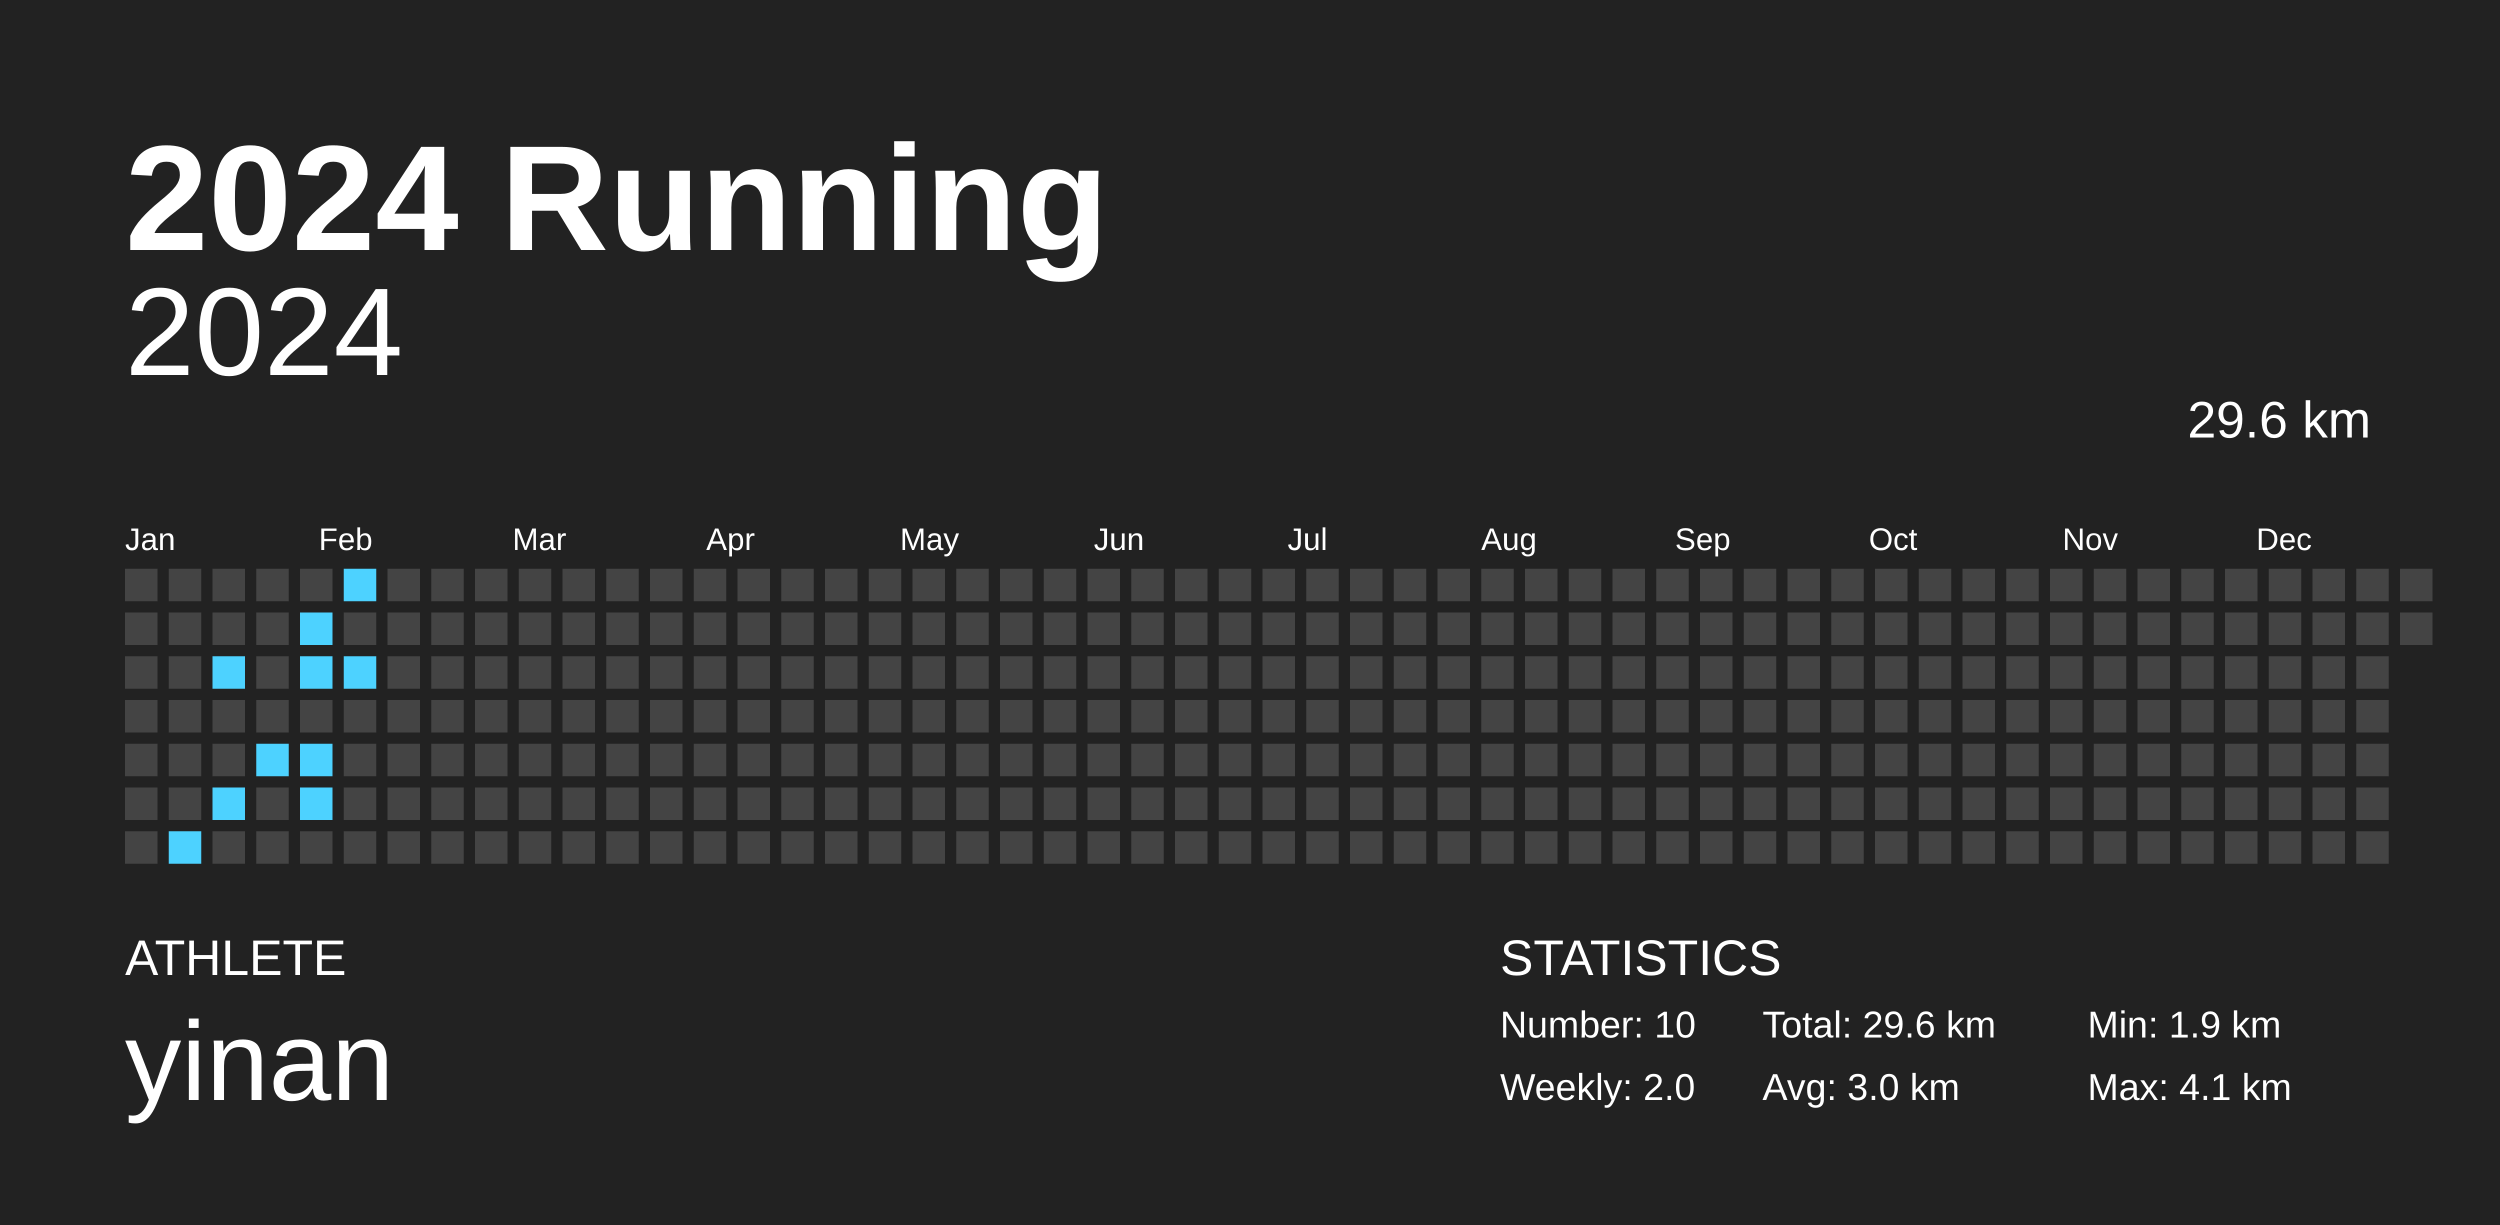
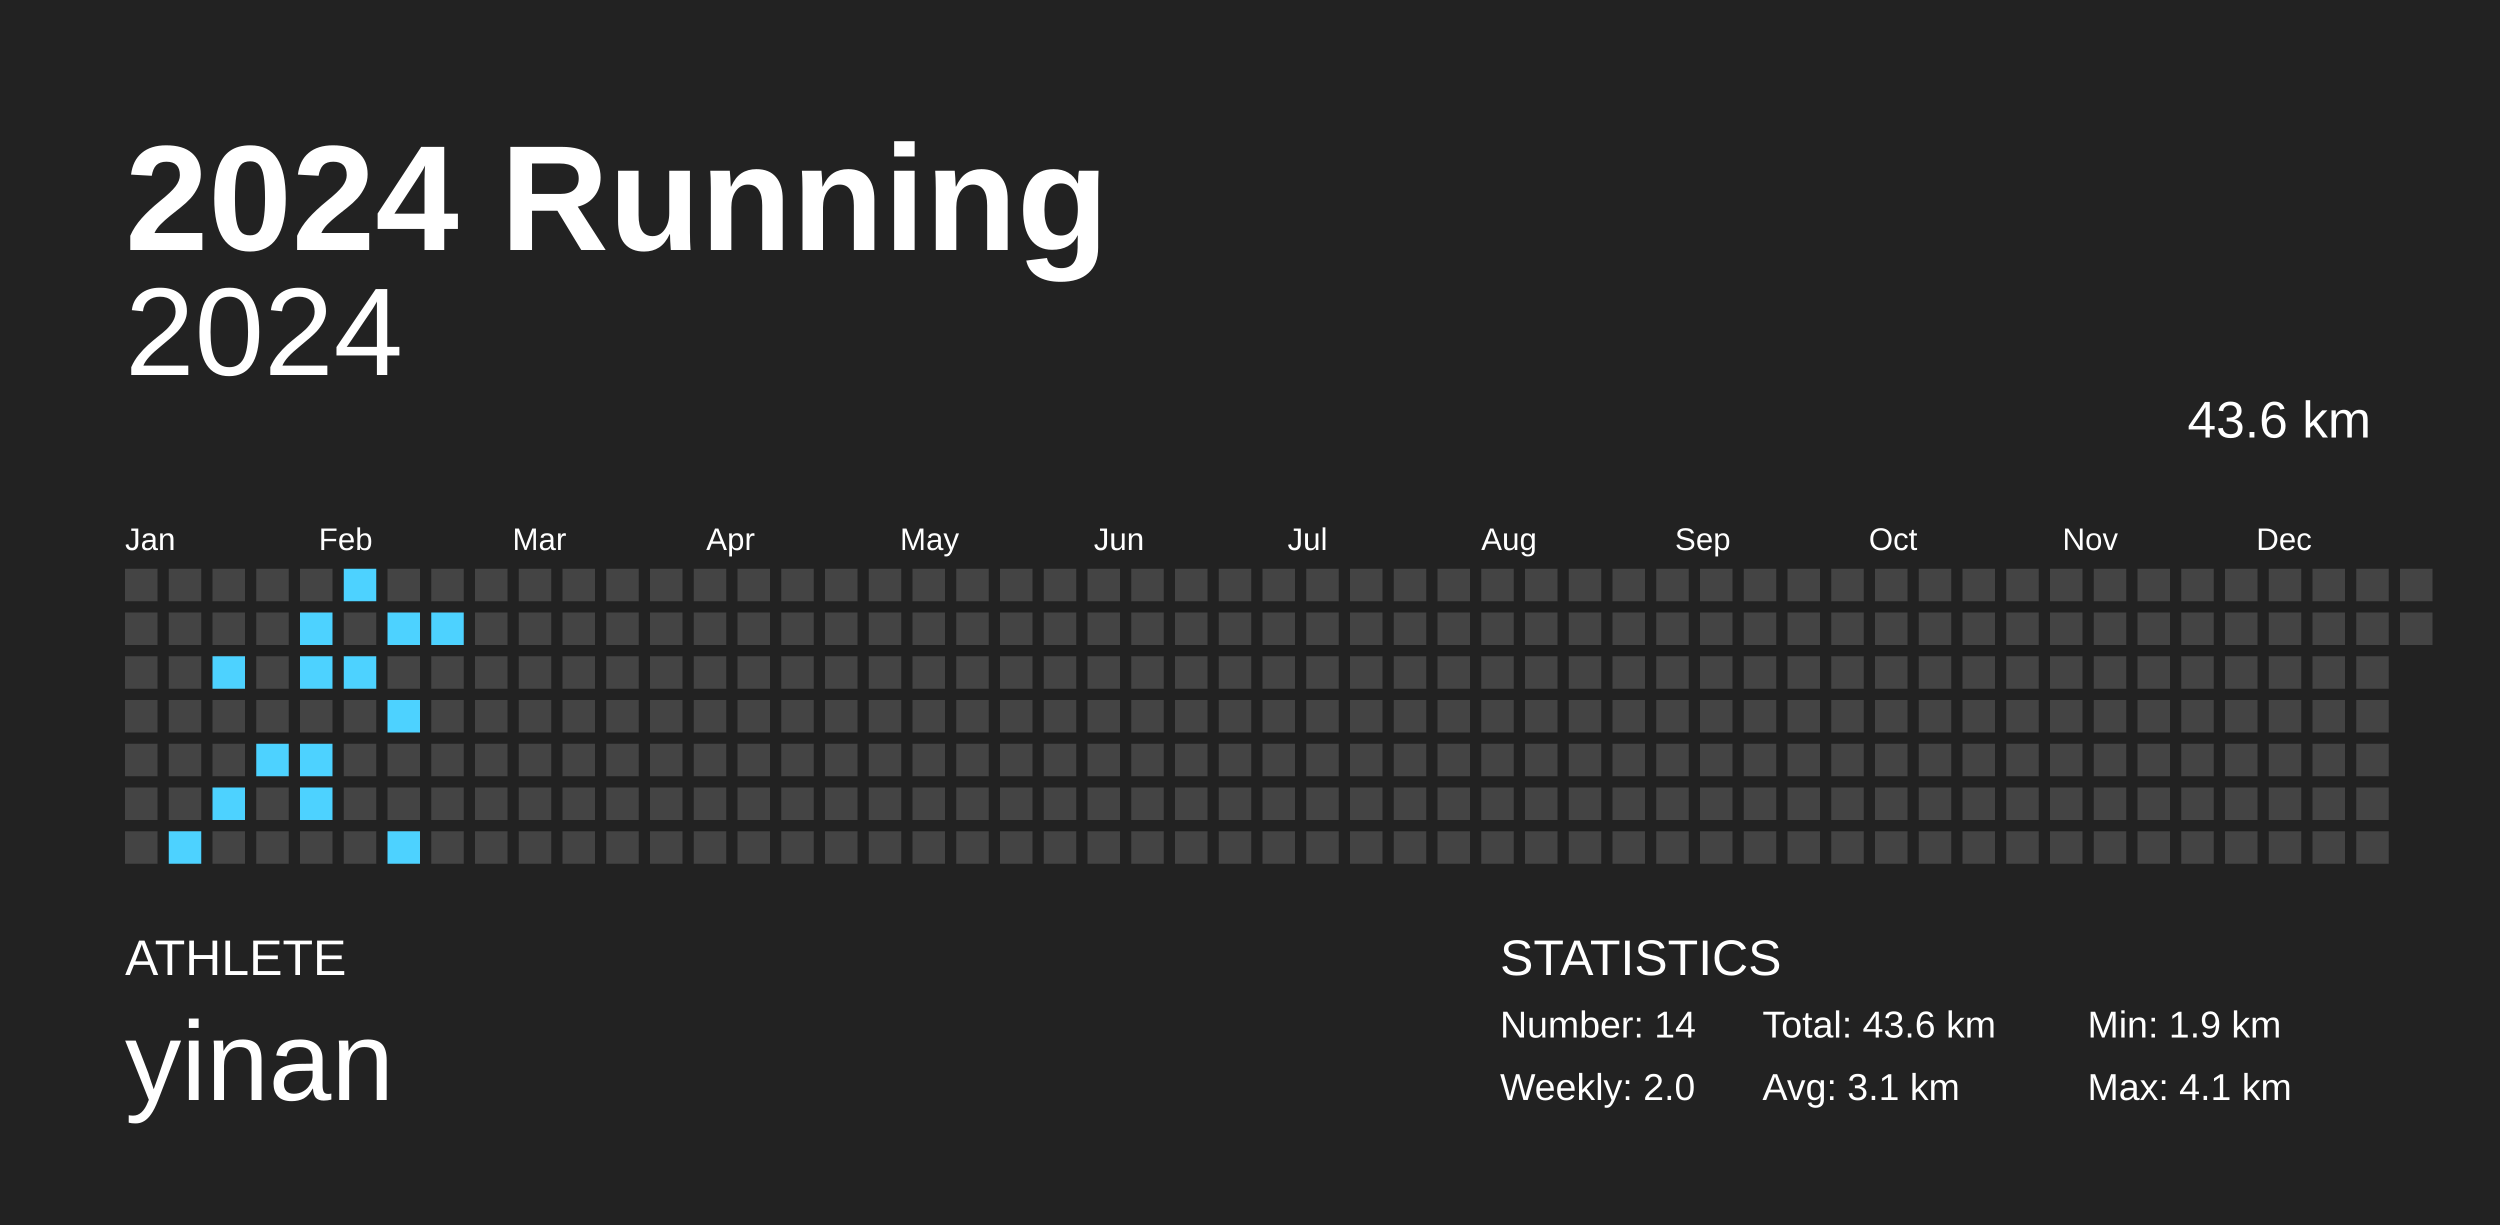
<svg xmlns="http://www.w3.org/2000/svg" baseProfile="full" height="98mm" version="1.1" viewBox="0,0,200,98" width="200mm">
  <defs />
  <rect fill="#222222" height="98" width="200" x="0" y="0" />
  <text fill="#FFFFFF" style="font-size:12px; font-family:Arial; font-weight:bold;" x="10" y="20">2024 Running</text>
  <text fill="#FFFFFF" style="font-size:4px; font-family:Arial" x="10" y="78">ATHLETE</text>
  <text fill="#FFFFFF" style="font-size:9px; font-family:Arial" x="10" y="88">yinan</text>
  <text fill="#FFFFFF" style="font-size:4px; font-family:Arial" x="120" y="78">STATISTICS</text>
-   <text fill="#FFFFFF" style="font-size:3px; font-family:Arial" x="120" y="83">Number: 10</text>
+   <text fill="#FFFFFF" style="font-size:3px; font-family:Arial" x="120" y="83">Number: 14</text>
  <text fill="#FFFFFF" style="font-size:3px; font-family:Arial" x="120" y="88">Weekly: 2.0</text>
-   <text fill="#FFFFFF" style="font-size:3px; font-family:Arial" x="141" y="83">Total: 29.6 km</text>
-   <text fill="#FFFFFF" style="font-size:3px; font-family:Arial" x="141" y="88">Avg: 3.0 km</text>
+   <text fill="#FFFFFF" style="font-size:3px; font-family:Arial" x="141" y="83">Total: 43.6 km</text>
+   <text fill="#FFFFFF" style="font-size:3px; font-family:Arial" x="141" y="88">Avg: 3.1 km</text>
  <text fill="#FFFFFF" style="font-size:3px; font-family:Arial" x="167" y="83">Min: 1.9 km</text>
  <text fill="#FFFFFF" style="font-size:3px; font-family:Arial" x="167" y="88">Max: 4.1 km</text>
  <text alignment-baseline="hanging" fill="#FFFFFF" style="font-size:10.0px; font-family:Arial;" x="10" y="30">2024</text>
-   <text alignment-baseline="hanging" fill="#FFFFFF" style="font-size:4.125px; font-family:Arial;" x="175" y="35">29.6 km</text>
+   <text alignment-baseline="hanging" fill="#FFFFFF" style="font-size:4.125px; font-family:Arial;" x="175" y="35">43.6 km</text>
  <text fill="#FFFFFF" style="font-size:2.5px; font-family:Arial" x="10.0" y="44">Jan</text>
  <text fill="#FFFFFF" style="font-size:2.5px; font-family:Arial" x="25.5" y="44">Feb</text>
  <text fill="#FFFFFF" style="font-size:2.5px; font-family:Arial" x="41.0" y="44">Mar</text>
  <text fill="#FFFFFF" style="font-size:2.5px; font-family:Arial" x="56.5" y="44">Apr</text>
  <text fill="#FFFFFF" style="font-size:2.5px; font-family:Arial" x="72.0" y="44">May</text>
  <text fill="#FFFFFF" style="font-size:2.5px; font-family:Arial" x="87.5" y="44">Jun</text>
  <text fill="#FFFFFF" style="font-size:2.5px; font-family:Arial" x="103.0" y="44">Jul</text>
  <text fill="#FFFFFF" style="font-size:2.5px; font-family:Arial" x="118.5" y="44">Aug</text>
  <text fill="#FFFFFF" style="font-size:2.5px; font-family:Arial" x="134.0" y="44">Sep</text>
  <text fill="#FFFFFF" style="font-size:2.5px; font-family:Arial" x="149.5" y="44">Oct</text>
  <text fill="#FFFFFF" style="font-size:2.5px; font-family:Arial" x="165.0" y="44">Nov</text>
  <text fill="#FFFFFF" style="font-size:2.5px; font-family:Arial" x="180.5" y="44">Dec</text>
  <rect fill="#444444" height="2.6" width="2.6" x="10.0" y="45.5" />
  <rect fill="#444444" height="2.6" width="2.6" x="10.0" y="49.0" />
  <rect fill="#444444" height="2.6" width="2.6" x="10.0" y="52.5" />
  <rect fill="#444444" height="2.6" width="2.6" x="10.0" y="56.0" />
  <rect fill="#444444" height="2.6" width="2.6" x="10.0" y="59.5" />
  <rect fill="#444444" height="2.6" width="2.6" x="10.0" y="63.0" />
  <rect fill="#444444" height="2.6" width="2.6" x="10.0" y="66.5" />
  <rect fill="#444444" height="2.6" width="2.6" x="13.5" y="45.5" />
  <rect fill="#444444" height="2.6" width="2.6" x="13.5" y="49.0" />
  <rect fill="#444444" height="2.6" width="2.6" x="13.5" y="52.5" />
  <rect fill="#444444" height="2.6" width="2.6" x="13.5" y="56.0" />
  <rect fill="#444444" height="2.6" width="2.6" x="13.5" y="59.5" />
  <rect fill="#444444" height="2.6" width="2.6" x="13.5" y="63.0" />
  <rect fill="#4dd2ff" height="2.6" width="2.6" x="13.5" y="66.5" />
  <rect fill="#444444" height="2.6" width="2.6" x="17.0" y="45.5" />
  <rect fill="#444444" height="2.6" width="2.6" x="17.0" y="49.0" />
  <rect fill="#4dd2ff" height="2.6" width="2.6" x="17.0" y="52.5" />
  <rect fill="#444444" height="2.6" width="2.6" x="17.0" y="56.0" />
  <rect fill="#444444" height="2.6" width="2.6" x="17.0" y="59.5" />
  <rect fill="#4dd2ff" height="2.6" width="2.6" x="17.0" y="63.0" />
  <rect fill="#444444" height="2.6" width="2.6" x="17.0" y="66.5" />
  <rect fill="#444444" height="2.6" width="2.6" x="20.5" y="45.5" />
  <rect fill="#444444" height="2.6" width="2.6" x="20.5" y="49.0" />
  <rect fill="#444444" height="2.6" width="2.6" x="20.5" y="52.5" />
  <rect fill="#444444" height="2.6" width="2.6" x="20.5" y="56.0" />
  <rect fill="#4dd2ff" height="2.6" width="2.6" x="20.5" y="59.5" />
  <rect fill="#444444" height="2.6" width="2.6" x="20.5" y="63.0" />
  <rect fill="#444444" height="2.6" width="2.6" x="20.5" y="66.5" />
  <rect fill="#444444" height="2.6" width="2.6" x="24.0" y="45.5" />
  <rect fill="#4dd2ff" height="2.6" width="2.6" x="24.0" y="49.0" />
  <rect fill="#4dd2ff" height="2.6" width="2.6" x="24.0" y="52.5" />
  <rect fill="#444444" height="2.6" width="2.6" x="24.0" y="56.0" />
  <rect fill="#4dd2ff" height="2.6" width="2.6" x="24.0" y="59.5" />
  <rect fill="#4dd2ff" height="2.6" width="2.6" x="24.0" y="63.0" />
  <rect fill="#444444" height="2.6" width="2.6" x="24.0" y="66.5" />
  <rect fill="#4dd2ff" height="2.6" width="2.6" x="27.5" y="45.5" />
  <rect fill="#444444" height="2.6" width="2.6" x="27.5" y="49.0" />
  <rect fill="#4dd2ff" height="2.6" width="2.6" x="27.5" y="52.5" />
  <rect fill="#444444" height="2.6" width="2.6" x="27.5" y="56.0" />
  <rect fill="#444444" height="2.6" width="2.6" x="27.5" y="59.5" />
  <rect fill="#444444" height="2.6" width="2.6" x="27.5" y="63.0" />
  <rect fill="#444444" height="2.6" width="2.6" x="27.5" y="66.5" />
  <rect fill="#444444" height="2.6" width="2.6" x="31.0" y="45.5" />
-   <rect fill="#444444" height="2.6" width="2.6" x="31.0" y="49.0" />
+   <rect fill="#4dd2ff" height="2.6" width="2.6" x="31.0" y="49.0" />
  <rect fill="#444444" height="2.6" width="2.6" x="31.0" y="52.5" />
-   <rect fill="#444444" height="2.6" width="2.6" x="31.0" y="56.0" />
+   <rect fill="#4dd2ff" height="2.6" width="2.6" x="31.0" y="56.0" />
  <rect fill="#444444" height="2.6" width="2.6" x="31.0" y="59.5" />
  <rect fill="#444444" height="2.6" width="2.6" x="31.0" y="63.0" />
-   <rect fill="#444444" height="2.6" width="2.6" x="31.0" y="66.5" />
+   <rect fill="#4dd2ff" height="2.6" width="2.6" x="31.0" y="66.5" />
  <rect fill="#444444" height="2.6" width="2.6" x="34.5" y="45.5" />
-   <rect fill="#444444" height="2.6" width="2.6" x="34.5" y="49.0" />
+   <rect fill="#4dd2ff" height="2.6" width="2.6" x="34.5" y="49.0" />
  <rect fill="#444444" height="2.6" width="2.6" x="34.5" y="52.5" />
  <rect fill="#444444" height="2.6" width="2.6" x="34.5" y="56.0" />
  <rect fill="#444444" height="2.6" width="2.6" x="34.5" y="59.5" />
  <rect fill="#444444" height="2.6" width="2.6" x="34.5" y="63.0" />
  <rect fill="#444444" height="2.6" width="2.6" x="34.5" y="66.5" />
  <rect fill="#444444" height="2.6" width="2.6" x="38.0" y="45.5" />
  <rect fill="#444444" height="2.6" width="2.6" x="38.0" y="49.0" />
  <rect fill="#444444" height="2.6" width="2.6" x="38.0" y="52.5" />
  <rect fill="#444444" height="2.6" width="2.6" x="38.0" y="56.0" />
  <rect fill="#444444" height="2.6" width="2.6" x="38.0" y="59.5" />
  <rect fill="#444444" height="2.6" width="2.6" x="38.0" y="63.0" />
  <rect fill="#444444" height="2.6" width="2.6" x="38.0" y="66.5" />
  <rect fill="#444444" height="2.6" width="2.6" x="41.5" y="45.5" />
  <rect fill="#444444" height="2.6" width="2.6" x="41.5" y="49.0" />
  <rect fill="#444444" height="2.6" width="2.6" x="41.5" y="52.5" />
  <rect fill="#444444" height="2.6" width="2.6" x="41.5" y="56.0" />
  <rect fill="#444444" height="2.6" width="2.6" x="41.5" y="59.5" />
  <rect fill="#444444" height="2.6" width="2.6" x="41.5" y="63.0" />
  <rect fill="#444444" height="2.6" width="2.6" x="41.5" y="66.5" />
  <rect fill="#444444" height="2.6" width="2.6" x="45.0" y="45.5" />
  <rect fill="#444444" height="2.6" width="2.6" x="45.0" y="49.0" />
  <rect fill="#444444" height="2.6" width="2.6" x="45.0" y="52.5" />
  <rect fill="#444444" height="2.6" width="2.6" x="45.0" y="56.0" />
  <rect fill="#444444" height="2.6" width="2.6" x="45.0" y="59.5" />
  <rect fill="#444444" height="2.6" width="2.6" x="45.0" y="63.0" />
  <rect fill="#444444" height="2.6" width="2.6" x="45.0" y="66.5" />
  <rect fill="#444444" height="2.6" width="2.6" x="48.5" y="45.5" />
  <rect fill="#444444" height="2.6" width="2.6" x="48.5" y="49.0" />
  <rect fill="#444444" height="2.6" width="2.6" x="48.5" y="52.5" />
  <rect fill="#444444" height="2.6" width="2.6" x="48.5" y="56.0" />
  <rect fill="#444444" height="2.6" width="2.6" x="48.5" y="59.5" />
  <rect fill="#444444" height="2.6" width="2.6" x="48.5" y="63.0" />
  <rect fill="#444444" height="2.6" width="2.6" x="48.5" y="66.5" />
  <rect fill="#444444" height="2.6" width="2.6" x="52.0" y="45.5" />
  <rect fill="#444444" height="2.6" width="2.6" x="52.0" y="49.0" />
  <rect fill="#444444" height="2.6" width="2.6" x="52.0" y="52.5" />
  <rect fill="#444444" height="2.6" width="2.6" x="52.0" y="56.0" />
  <rect fill="#444444" height="2.6" width="2.6" x="52.0" y="59.5" />
  <rect fill="#444444" height="2.6" width="2.6" x="52.0" y="63.0" />
  <rect fill="#444444" height="2.6" width="2.6" x="52.0" y="66.5" />
  <rect fill="#444444" height="2.6" width="2.6" x="55.5" y="45.5" />
  <rect fill="#444444" height="2.6" width="2.6" x="55.5" y="49.0" />
  <rect fill="#444444" height="2.6" width="2.6" x="55.5" y="52.5" />
  <rect fill="#444444" height="2.6" width="2.6" x="55.5" y="56.0" />
  <rect fill="#444444" height="2.6" width="2.6" x="55.5" y="59.5" />
  <rect fill="#444444" height="2.6" width="2.6" x="55.5" y="63.0" />
  <rect fill="#444444" height="2.6" width="2.6" x="55.5" y="66.5" />
  <rect fill="#444444" height="2.6" width="2.6" x="59.0" y="45.5" />
  <rect fill="#444444" height="2.6" width="2.6" x="59.0" y="49.0" />
  <rect fill="#444444" height="2.6" width="2.6" x="59.0" y="52.5" />
  <rect fill="#444444" height="2.6" width="2.6" x="59.0" y="56.0" />
  <rect fill="#444444" height="2.6" width="2.6" x="59.0" y="59.5" />
  <rect fill="#444444" height="2.6" width="2.6" x="59.0" y="63.0" />
  <rect fill="#444444" height="2.6" width="2.6" x="59.0" y="66.5" />
  <rect fill="#444444" height="2.6" width="2.6" x="62.5" y="45.5" />
  <rect fill="#444444" height="2.6" width="2.6" x="62.5" y="49.0" />
  <rect fill="#444444" height="2.6" width="2.6" x="62.5" y="52.5" />
  <rect fill="#444444" height="2.6" width="2.6" x="62.5" y="56.0" />
  <rect fill="#444444" height="2.6" width="2.6" x="62.5" y="59.5" />
  <rect fill="#444444" height="2.6" width="2.6" x="62.5" y="63.0" />
  <rect fill="#444444" height="2.6" width="2.6" x="62.5" y="66.5" />
  <rect fill="#444444" height="2.6" width="2.6" x="66.0" y="45.5" />
  <rect fill="#444444" height="2.6" width="2.6" x="66.0" y="49.0" />
  <rect fill="#444444" height="2.6" width="2.6" x="66.0" y="52.5" />
  <rect fill="#444444" height="2.6" width="2.6" x="66.0" y="56.0" />
  <rect fill="#444444" height="2.6" width="2.6" x="66.0" y="59.5" />
  <rect fill="#444444" height="2.6" width="2.6" x="66.0" y="63.0" />
  <rect fill="#444444" height="2.6" width="2.6" x="66.0" y="66.5" />
  <rect fill="#444444" height="2.6" width="2.6" x="69.5" y="45.5" />
  <rect fill="#444444" height="2.6" width="2.6" x="69.5" y="49.0" />
  <rect fill="#444444" height="2.6" width="2.6" x="69.5" y="52.5" />
  <rect fill="#444444" height="2.6" width="2.6" x="69.5" y="56.0" />
  <rect fill="#444444" height="2.6" width="2.6" x="69.5" y="59.5" />
  <rect fill="#444444" height="2.6" width="2.6" x="69.5" y="63.0" />
  <rect fill="#444444" height="2.6" width="2.6" x="69.5" y="66.5" />
  <rect fill="#444444" height="2.6" width="2.6" x="73.0" y="45.5" />
  <rect fill="#444444" height="2.6" width="2.6" x="73.0" y="49.0" />
  <rect fill="#444444" height="2.6" width="2.6" x="73.0" y="52.5" />
  <rect fill="#444444" height="2.6" width="2.6" x="73.0" y="56.0" />
  <rect fill="#444444" height="2.6" width="2.6" x="73.0" y="59.5" />
  <rect fill="#444444" height="2.6" width="2.6" x="73.0" y="63.0" />
  <rect fill="#444444" height="2.6" width="2.6" x="73.0" y="66.5" />
  <rect fill="#444444" height="2.6" width="2.6" x="76.5" y="45.5" />
  <rect fill="#444444" height="2.6" width="2.6" x="76.5" y="49.0" />
  <rect fill="#444444" height="2.6" width="2.6" x="76.5" y="52.5" />
  <rect fill="#444444" height="2.6" width="2.6" x="76.5" y="56.0" />
  <rect fill="#444444" height="2.6" width="2.6" x="76.5" y="59.5" />
  <rect fill="#444444" height="2.6" width="2.6" x="76.5" y="63.0" />
  <rect fill="#444444" height="2.6" width="2.6" x="76.5" y="66.5" />
  <rect fill="#444444" height="2.6" width="2.6" x="80.0" y="45.5" />
  <rect fill="#444444" height="2.6" width="2.6" x="80.0" y="49.0" />
  <rect fill="#444444" height="2.6" width="2.6" x="80.0" y="52.5" />
  <rect fill="#444444" height="2.6" width="2.6" x="80.0" y="56.0" />
  <rect fill="#444444" height="2.6" width="2.6" x="80.0" y="59.5" />
  <rect fill="#444444" height="2.6" width="2.6" x="80.0" y="63.0" />
  <rect fill="#444444" height="2.6" width="2.6" x="80.0" y="66.5" />
  <rect fill="#444444" height="2.6" width="2.6" x="83.5" y="45.5" />
  <rect fill="#444444" height="2.6" width="2.6" x="83.5" y="49.0" />
  <rect fill="#444444" height="2.6" width="2.6" x="83.5" y="52.5" />
  <rect fill="#444444" height="2.6" width="2.6" x="83.5" y="56.0" />
  <rect fill="#444444" height="2.6" width="2.6" x="83.5" y="59.5" />
  <rect fill="#444444" height="2.6" width="2.6" x="83.5" y="63.0" />
  <rect fill="#444444" height="2.6" width="2.6" x="83.5" y="66.5" />
  <rect fill="#444444" height="2.6" width="2.6" x="87.0" y="45.5" />
  <rect fill="#444444" height="2.6" width="2.6" x="87.0" y="49.0" />
  <rect fill="#444444" height="2.6" width="2.6" x="87.0" y="52.5" />
  <rect fill="#444444" height="2.6" width="2.6" x="87.0" y="56.0" />
  <rect fill="#444444" height="2.6" width="2.6" x="87.0" y="59.5" />
  <rect fill="#444444" height="2.6" width="2.6" x="87.0" y="63.0" />
  <rect fill="#444444" height="2.6" width="2.6" x="87.0" y="66.5" />
  <rect fill="#444444" height="2.6" width="2.6" x="90.5" y="45.5" />
  <rect fill="#444444" height="2.6" width="2.6" x="90.5" y="49.0" />
  <rect fill="#444444" height="2.6" width="2.6" x="90.5" y="52.5" />
  <rect fill="#444444" height="2.6" width="2.6" x="90.5" y="56.0" />
  <rect fill="#444444" height="2.6" width="2.6" x="90.5" y="59.5" />
  <rect fill="#444444" height="2.6" width="2.6" x="90.5" y="63.0" />
  <rect fill="#444444" height="2.6" width="2.6" x="90.5" y="66.5" />
  <rect fill="#444444" height="2.6" width="2.6" x="94.0" y="45.5" />
  <rect fill="#444444" height="2.6" width="2.6" x="94.0" y="49.0" />
  <rect fill="#444444" height="2.6" width="2.6" x="94.0" y="52.5" />
  <rect fill="#444444" height="2.6" width="2.6" x="94.0" y="56.0" />
  <rect fill="#444444" height="2.6" width="2.6" x="94.0" y="59.5" />
  <rect fill="#444444" height="2.6" width="2.6" x="94.0" y="63.0" />
  <rect fill="#444444" height="2.6" width="2.6" x="94.0" y="66.5" />
  <rect fill="#444444" height="2.6" width="2.6" x="97.5" y="45.5" />
  <rect fill="#444444" height="2.6" width="2.6" x="97.5" y="49.0" />
  <rect fill="#444444" height="2.6" width="2.6" x="97.5" y="52.5" />
  <rect fill="#444444" height="2.6" width="2.6" x="97.5" y="56.0" />
  <rect fill="#444444" height="2.6" width="2.6" x="97.5" y="59.5" />
  <rect fill="#444444" height="2.6" width="2.6" x="97.5" y="63.0" />
  <rect fill="#444444" height="2.6" width="2.6" x="97.5" y="66.5" />
  <rect fill="#444444" height="2.6" width="2.6" x="101.0" y="45.5" />
  <rect fill="#444444" height="2.6" width="2.6" x="101.0" y="49.0" />
  <rect fill="#444444" height="2.6" width="2.6" x="101.0" y="52.5" />
  <rect fill="#444444" height="2.6" width="2.6" x="101.0" y="56.0" />
  <rect fill="#444444" height="2.6" width="2.6" x="101.0" y="59.5" />
  <rect fill="#444444" height="2.6" width="2.6" x="101.0" y="63.0" />
  <rect fill="#444444" height="2.6" width="2.6" x="101.0" y="66.5" />
  <rect fill="#444444" height="2.6" width="2.6" x="104.5" y="45.5" />
  <rect fill="#444444" height="2.6" width="2.6" x="104.5" y="49.0" />
  <rect fill="#444444" height="2.6" width="2.6" x="104.5" y="52.5" />
  <rect fill="#444444" height="2.6" width="2.6" x="104.5" y="56.0" />
  <rect fill="#444444" height="2.6" width="2.6" x="104.5" y="59.5" />
  <rect fill="#444444" height="2.6" width="2.6" x="104.5" y="63.0" />
  <rect fill="#444444" height="2.6" width="2.6" x="104.5" y="66.5" />
  <rect fill="#444444" height="2.6" width="2.6" x="108.0" y="45.5" />
  <rect fill="#444444" height="2.6" width="2.6" x="108.0" y="49.0" />
  <rect fill="#444444" height="2.6" width="2.6" x="108.0" y="52.5" />
  <rect fill="#444444" height="2.6" width="2.6" x="108.0" y="56.0" />
  <rect fill="#444444" height="2.6" width="2.6" x="108.0" y="59.5" />
  <rect fill="#444444" height="2.6" width="2.6" x="108.0" y="63.0" />
  <rect fill="#444444" height="2.6" width="2.6" x="108.0" y="66.5" />
  <rect fill="#444444" height="2.6" width="2.6" x="111.5" y="45.5" />
  <rect fill="#444444" height="2.6" width="2.6" x="111.5" y="49.0" />
  <rect fill="#444444" height="2.6" width="2.6" x="111.5" y="52.5" />
  <rect fill="#444444" height="2.6" width="2.6" x="111.5" y="56.0" />
  <rect fill="#444444" height="2.6" width="2.6" x="111.5" y="59.5" />
  <rect fill="#444444" height="2.6" width="2.6" x="111.5" y="63.0" />
  <rect fill="#444444" height="2.6" width="2.6" x="111.5" y="66.5" />
  <rect fill="#444444" height="2.6" width="2.6" x="115.0" y="45.5" />
  <rect fill="#444444" height="2.6" width="2.6" x="115.0" y="49.0" />
  <rect fill="#444444" height="2.6" width="2.6" x="115.0" y="52.5" />
  <rect fill="#444444" height="2.6" width="2.6" x="115.0" y="56.0" />
  <rect fill="#444444" height="2.6" width="2.6" x="115.0" y="59.5" />
  <rect fill="#444444" height="2.6" width="2.6" x="115.0" y="63.0" />
  <rect fill="#444444" height="2.6" width="2.6" x="115.0" y="66.5" />
  <rect fill="#444444" height="2.6" width="2.6" x="118.5" y="45.5" />
  <rect fill="#444444" height="2.6" width="2.6" x="118.5" y="49.0" />
  <rect fill="#444444" height="2.6" width="2.6" x="118.5" y="52.5" />
  <rect fill="#444444" height="2.6" width="2.6" x="118.5" y="56.0" />
  <rect fill="#444444" height="2.6" width="2.6" x="118.5" y="59.5" />
  <rect fill="#444444" height="2.6" width="2.6" x="118.5" y="63.0" />
  <rect fill="#444444" height="2.6" width="2.6" x="118.5" y="66.5" />
  <rect fill="#444444" height="2.6" width="2.6" x="122.0" y="45.5" />
  <rect fill="#444444" height="2.6" width="2.6" x="122.0" y="49.0" />
  <rect fill="#444444" height="2.6" width="2.6" x="122.0" y="52.5" />
  <rect fill="#444444" height="2.6" width="2.6" x="122.0" y="56.0" />
  <rect fill="#444444" height="2.6" width="2.6" x="122.0" y="59.5" />
  <rect fill="#444444" height="2.6" width="2.6" x="122.0" y="63.0" />
  <rect fill="#444444" height="2.6" width="2.6" x="122.0" y="66.5" />
  <rect fill="#444444" height="2.6" width="2.6" x="125.5" y="45.5" />
  <rect fill="#444444" height="2.6" width="2.6" x="125.5" y="49.0" />
  <rect fill="#444444" height="2.6" width="2.6" x="125.5" y="52.5" />
  <rect fill="#444444" height="2.6" width="2.6" x="125.5" y="56.0" />
  <rect fill="#444444" height="2.6" width="2.6" x="125.5" y="59.5" />
  <rect fill="#444444" height="2.6" width="2.6" x="125.5" y="63.0" />
  <rect fill="#444444" height="2.6" width="2.6" x="125.5" y="66.5" />
  <rect fill="#444444" height="2.6" width="2.6" x="129.0" y="45.5" />
  <rect fill="#444444" height="2.6" width="2.6" x="129.0" y="49.0" />
  <rect fill="#444444" height="2.6" width="2.6" x="129.0" y="52.5" />
  <rect fill="#444444" height="2.6" width="2.6" x="129.0" y="56.0" />
  <rect fill="#444444" height="2.6" width="2.6" x="129.0" y="59.5" />
  <rect fill="#444444" height="2.6" width="2.6" x="129.0" y="63.0" />
  <rect fill="#444444" height="2.6" width="2.6" x="129.0" y="66.5" />
  <rect fill="#444444" height="2.6" width="2.6" x="132.5" y="45.5" />
  <rect fill="#444444" height="2.6" width="2.6" x="132.5" y="49.0" />
  <rect fill="#444444" height="2.6" width="2.6" x="132.5" y="52.5" />
  <rect fill="#444444" height="2.6" width="2.6" x="132.5" y="56.0" />
  <rect fill="#444444" height="2.6" width="2.6" x="132.5" y="59.5" />
  <rect fill="#444444" height="2.6" width="2.6" x="132.5" y="63.0" />
  <rect fill="#444444" height="2.6" width="2.6" x="132.5" y="66.5" />
  <rect fill="#444444" height="2.6" width="2.6" x="136.0" y="45.5" />
  <rect fill="#444444" height="2.6" width="2.6" x="136.0" y="49.0" />
  <rect fill="#444444" height="2.6" width="2.6" x="136.0" y="52.5" />
  <rect fill="#444444" height="2.6" width="2.6" x="136.0" y="56.0" />
  <rect fill="#444444" height="2.6" width="2.6" x="136.0" y="59.5" />
  <rect fill="#444444" height="2.6" width="2.6" x="136.0" y="63.0" />
  <rect fill="#444444" height="2.6" width="2.6" x="136.0" y="66.5" />
  <rect fill="#444444" height="2.6" width="2.6" x="139.5" y="45.5" />
  <rect fill="#444444" height="2.6" width="2.6" x="139.5" y="49.0" />
  <rect fill="#444444" height="2.6" width="2.6" x="139.5" y="52.5" />
  <rect fill="#444444" height="2.6" width="2.6" x="139.5" y="56.0" />
  <rect fill="#444444" height="2.6" width="2.6" x="139.5" y="59.5" />
  <rect fill="#444444" height="2.6" width="2.6" x="139.5" y="63.0" />
  <rect fill="#444444" height="2.6" width="2.6" x="139.5" y="66.5" />
  <rect fill="#444444" height="2.6" width="2.6" x="143.0" y="45.5" />
  <rect fill="#444444" height="2.6" width="2.6" x="143.0" y="49.0" />
  <rect fill="#444444" height="2.6" width="2.6" x="143.0" y="52.5" />
  <rect fill="#444444" height="2.6" width="2.6" x="143.0" y="56.0" />
  <rect fill="#444444" height="2.6" width="2.6" x="143.0" y="59.5" />
  <rect fill="#444444" height="2.6" width="2.6" x="143.0" y="63.0" />
  <rect fill="#444444" height="2.6" width="2.6" x="143.0" y="66.5" />
  <rect fill="#444444" height="2.6" width="2.6" x="146.5" y="45.5" />
  <rect fill="#444444" height="2.6" width="2.6" x="146.5" y="49.0" />
  <rect fill="#444444" height="2.6" width="2.6" x="146.5" y="52.5" />
  <rect fill="#444444" height="2.6" width="2.6" x="146.5" y="56.0" />
  <rect fill="#444444" height="2.6" width="2.6" x="146.5" y="59.5" />
  <rect fill="#444444" height="2.6" width="2.6" x="146.5" y="63.0" />
  <rect fill="#444444" height="2.6" width="2.6" x="146.5" y="66.5" />
  <rect fill="#444444" height="2.6" width="2.6" x="150.0" y="45.5" />
  <rect fill="#444444" height="2.6" width="2.6" x="150.0" y="49.0" />
  <rect fill="#444444" height="2.6" width="2.6" x="150.0" y="52.5" />
  <rect fill="#444444" height="2.6" width="2.6" x="150.0" y="56.0" />
  <rect fill="#444444" height="2.6" width="2.6" x="150.0" y="59.5" />
  <rect fill="#444444" height="2.6" width="2.6" x="150.0" y="63.0" />
  <rect fill="#444444" height="2.6" width="2.6" x="150.0" y="66.5" />
  <rect fill="#444444" height="2.6" width="2.6" x="153.5" y="45.5" />
  <rect fill="#444444" height="2.6" width="2.6" x="153.5" y="49.0" />
  <rect fill="#444444" height="2.6" width="2.6" x="153.5" y="52.5" />
  <rect fill="#444444" height="2.6" width="2.6" x="153.5" y="56.0" />
  <rect fill="#444444" height="2.6" width="2.6" x="153.5" y="59.5" />
  <rect fill="#444444" height="2.6" width="2.6" x="153.5" y="63.0" />
  <rect fill="#444444" height="2.6" width="2.6" x="153.5" y="66.5" />
  <rect fill="#444444" height="2.6" width="2.6" x="157.0" y="45.5" />
  <rect fill="#444444" height="2.6" width="2.6" x="157.0" y="49.0" />
  <rect fill="#444444" height="2.6" width="2.6" x="157.0" y="52.5" />
  <rect fill="#444444" height="2.6" width="2.6" x="157.0" y="56.0" />
  <rect fill="#444444" height="2.6" width="2.6" x="157.0" y="59.5" />
  <rect fill="#444444" height="2.6" width="2.6" x="157.0" y="63.0" />
  <rect fill="#444444" height="2.6" width="2.6" x="157.0" y="66.5" />
  <rect fill="#444444" height="2.6" width="2.6" x="160.5" y="45.5" />
  <rect fill="#444444" height="2.6" width="2.6" x="160.5" y="49.0" />
  <rect fill="#444444" height="2.6" width="2.6" x="160.5" y="52.5" />
  <rect fill="#444444" height="2.6" width="2.6" x="160.5" y="56.0" />
  <rect fill="#444444" height="2.6" width="2.6" x="160.5" y="59.5" />
  <rect fill="#444444" height="2.6" width="2.6" x="160.5" y="63.0" />
  <rect fill="#444444" height="2.6" width="2.6" x="160.5" y="66.5" />
  <rect fill="#444444" height="2.6" width="2.6" x="164.0" y="45.5" />
  <rect fill="#444444" height="2.6" width="2.6" x="164.0" y="49.0" />
  <rect fill="#444444" height="2.6" width="2.6" x="164.0" y="52.5" />
  <rect fill="#444444" height="2.6" width="2.6" x="164.0" y="56.0" />
  <rect fill="#444444" height="2.6" width="2.6" x="164.0" y="59.5" />
  <rect fill="#444444" height="2.6" width="2.6" x="164.0" y="63.0" />
  <rect fill="#444444" height="2.6" width="2.6" x="164.0" y="66.5" />
  <rect fill="#444444" height="2.6" width="2.6" x="167.5" y="45.5" />
  <rect fill="#444444" height="2.6" width="2.6" x="167.5" y="49.0" />
  <rect fill="#444444" height="2.6" width="2.6" x="167.5" y="52.5" />
  <rect fill="#444444" height="2.6" width="2.6" x="167.5" y="56.0" />
  <rect fill="#444444" height="2.6" width="2.6" x="167.5" y="59.5" />
  <rect fill="#444444" height="2.6" width="2.6" x="167.5" y="63.0" />
  <rect fill="#444444" height="2.6" width="2.6" x="167.5" y="66.5" />
  <rect fill="#444444" height="2.6" width="2.6" x="171.0" y="45.5" />
  <rect fill="#444444" height="2.6" width="2.6" x="171.0" y="49.0" />
  <rect fill="#444444" height="2.6" width="2.6" x="171.0" y="52.5" />
  <rect fill="#444444" height="2.6" width="2.6" x="171.0" y="56.0" />
  <rect fill="#444444" height="2.6" width="2.6" x="171.0" y="59.5" />
  <rect fill="#444444" height="2.6" width="2.6" x="171.0" y="63.0" />
  <rect fill="#444444" height="2.6" width="2.6" x="171.0" y="66.5" />
  <rect fill="#444444" height="2.6" width="2.6" x="174.5" y="45.5" />
  <rect fill="#444444" height="2.6" width="2.6" x="174.5" y="49.0" />
  <rect fill="#444444" height="2.6" width="2.6" x="174.5" y="52.5" />
  <rect fill="#444444" height="2.6" width="2.6" x="174.5" y="56.0" />
  <rect fill="#444444" height="2.6" width="2.6" x="174.5" y="59.5" />
  <rect fill="#444444" height="2.6" width="2.6" x="174.5" y="63.0" />
  <rect fill="#444444" height="2.6" width="2.6" x="174.5" y="66.5" />
  <rect fill="#444444" height="2.6" width="2.6" x="178.0" y="45.5" />
  <rect fill="#444444" height="2.6" width="2.6" x="178.0" y="49.0" />
  <rect fill="#444444" height="2.6" width="2.6" x="178.0" y="52.5" />
  <rect fill="#444444" height="2.6" width="2.6" x="178.0" y="56.0" />
  <rect fill="#444444" height="2.6" width="2.6" x="178.0" y="59.5" />
  <rect fill="#444444" height="2.6" width="2.6" x="178.0" y="63.0" />
  <rect fill="#444444" height="2.6" width="2.6" x="178.0" y="66.5" />
  <rect fill="#444444" height="2.6" width="2.6" x="181.5" y="45.5" />
  <rect fill="#444444" height="2.6" width="2.6" x="181.5" y="49.0" />
  <rect fill="#444444" height="2.6" width="2.6" x="181.5" y="52.5" />
  <rect fill="#444444" height="2.6" width="2.6" x="181.5" y="56.0" />
  <rect fill="#444444" height="2.6" width="2.6" x="181.5" y="59.5" />
  <rect fill="#444444" height="2.6" width="2.6" x="181.5" y="63.0" />
  <rect fill="#444444" height="2.6" width="2.6" x="181.5" y="66.5" />
  <rect fill="#444444" height="2.6" width="2.6" x="185.0" y="45.5" />
  <rect fill="#444444" height="2.6" width="2.6" x="185.0" y="49.0" />
  <rect fill="#444444" height="2.6" width="2.6" x="185.0" y="52.5" />
  <rect fill="#444444" height="2.6" width="2.6" x="185.0" y="56.0" />
  <rect fill="#444444" height="2.6" width="2.6" x="185.0" y="59.5" />
  <rect fill="#444444" height="2.6" width="2.6" x="185.0" y="63.0" />
  <rect fill="#444444" height="2.6" width="2.6" x="185.0" y="66.5" />
  <rect fill="#444444" height="2.6" width="2.6" x="188.5" y="45.5" />
  <rect fill="#444444" height="2.6" width="2.6" x="188.5" y="49.0" />
  <rect fill="#444444" height="2.6" width="2.6" x="188.5" y="52.5" />
  <rect fill="#444444" height="2.6" width="2.6" x="188.5" y="56.0" />
  <rect fill="#444444" height="2.6" width="2.6" x="188.5" y="59.5" />
  <rect fill="#444444" height="2.6" width="2.6" x="188.5" y="63.0" />
  <rect fill="#444444" height="2.6" width="2.6" x="188.5" y="66.5" />
  <rect fill="#444444" height="2.6" width="2.6" x="192.0" y="45.5" />
  <rect fill="#444444" height="2.6" width="2.6" x="192.0" y="49.0" />
</svg>
